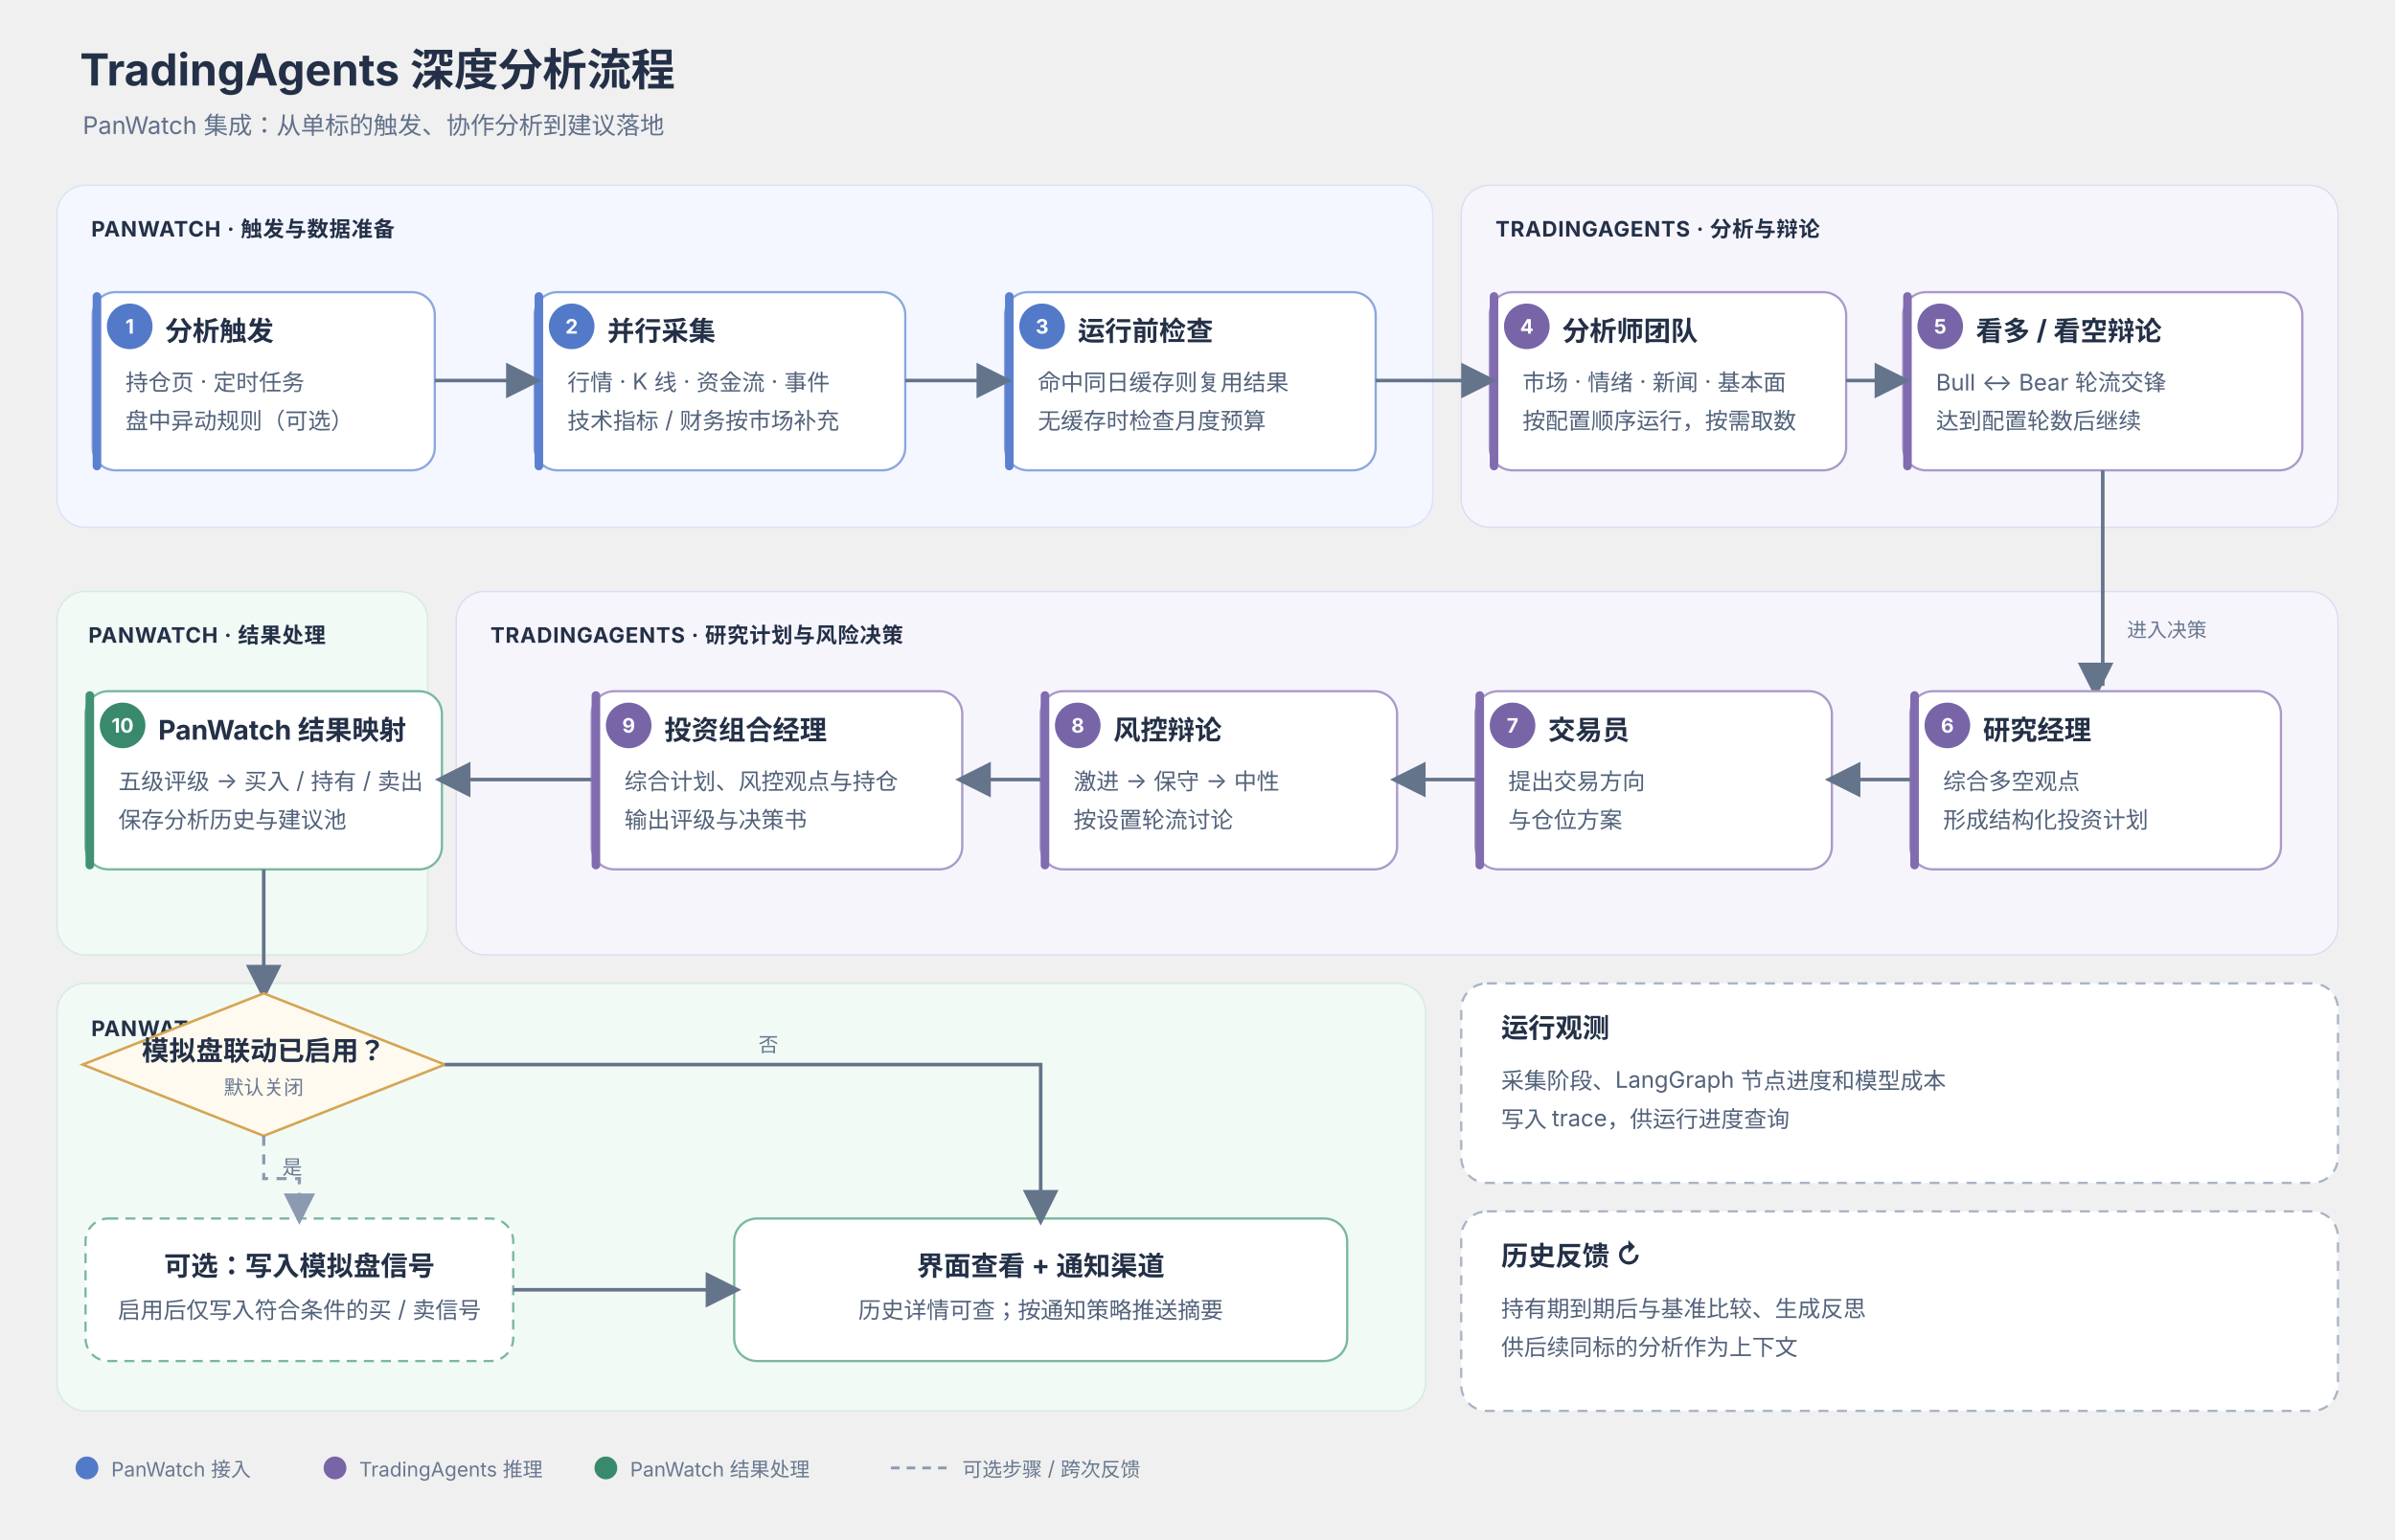
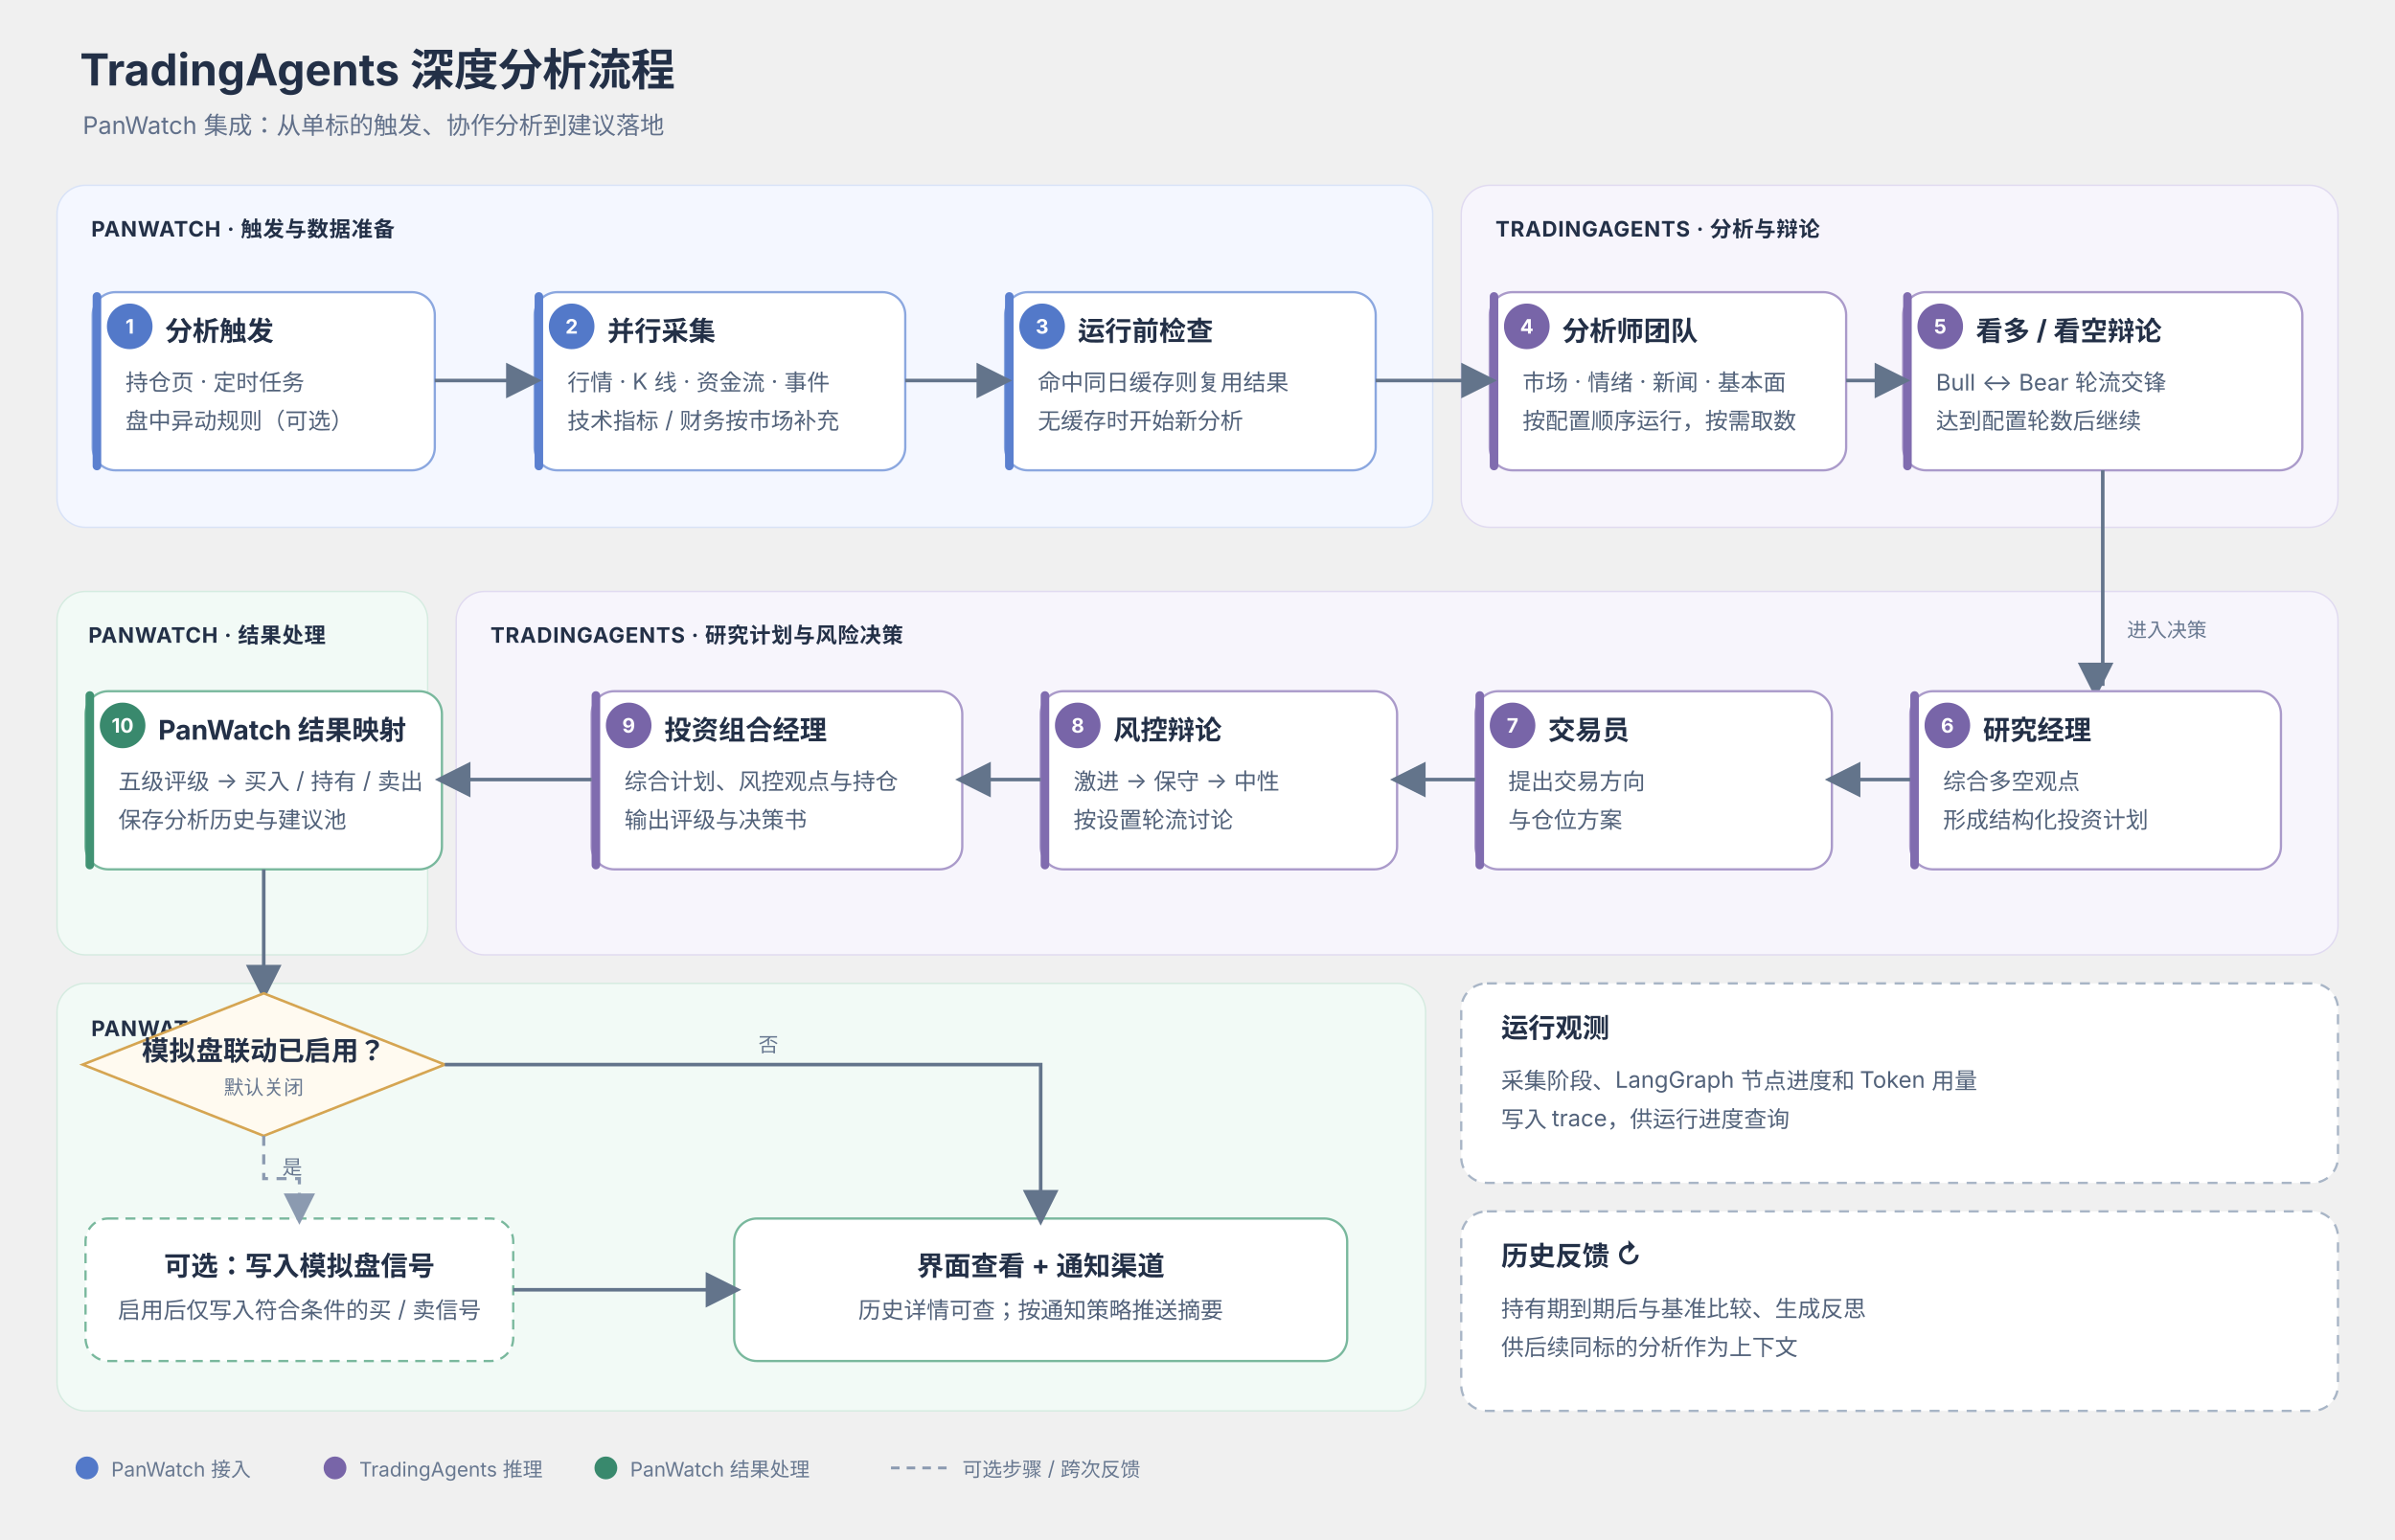
<svg xmlns="http://www.w3.org/2000/svg" width="1680" height="1080" viewBox="0 0 1680 1080" role="img" aria-labelledby="chart-title chart-desc">
  <defs>
    <marker id="arrow" markerWidth="10" markerHeight="10" refX="8" refY="5" orient="auto" markerUnits="strokeWidth">
      <path d="M0,0 L10,5 L0,10 Z" fill="#63748b" />
    </marker>
    <marker id="arrow-dash" markerWidth="10" markerHeight="10" refX="8" refY="5" orient="auto" markerUnits="strokeWidth">
      <path d="M0,0 L10,5 L0,10 Z" fill="#8b9ab0" />
    </marker>
  </defs>
  <style>
    text { font-family: -apple-system, BlinkMacSystemFont, "PingFang SC", "Microsoft YaHei", sans-serif; fill: #233047; }
    .main-title { font-size: 31px; font-weight: 700; }
    .subtitle { font-size: 17px; fill: #61708a; }
    .lane-label { font-size: 15px; font-weight: 700; letter-spacing: .5px; }
    .node-title { font-size: 19px; font-weight: 650; }
    .node-body { font-size: 16px; fill: #52627a; }
    .small { font-size: 14px; fill: #687890; }
    .step-text { font-size: 14px; font-weight: 700; fill: #fff; text-anchor: middle; dominant-baseline: central; }
    .center { text-anchor: middle; }
    .panel-pw { fill: #f4f7ff; stroke: #d8e2f7; }
    .panel-ta { fill: #f7f5fc; stroke: #e0daf0; }
    .panel-out { fill: #f2faf6; stroke: #d5ebe0; }
    .card-pw { fill: #fff; stroke: #8ba7df; }
    .card-ta { fill: #fff; stroke: #aa9aca; }
    .card-out { fill: #fff; stroke: #79b89d; }
    .card-note { fill: #fff; stroke: #a8b5c6; stroke-dasharray: 7 6; }
    .arrow { fill: none; stroke: #63748b; stroke-width: 2.5; marker-end: url(#arrow); }
    .arrow-dashed { fill: none; stroke: #8b9ab0; stroke-width: 2.2; stroke-dasharray: 7 6; marker-end: url(#arrow-dash); }
  </style>
  <text x="56" y="60" class="main-title">TradingAgents 深度分析流程</text>
  <text x="58" y="94" class="subtitle">PanWatch 集成：从单标的触发、协作分析到建议落地</text>
  <rect x="40" y="130" width="965" height="240" rx="20" class="panel-pw" />
  <text x="64" y="166" class="lane-label" fill="#4568ad">PANWATCH · 触发与数据准备</text>
  <rect x="1025" y="130" width="615" height="240" rx="20" class="panel-ta" />
  <text x="1049" y="166" class="lane-label" fill="#705d9f">TRADINGAGENTS · 分析与辩论</text>
  <rect x="65" y="205" width="240" height="125" rx="16" class="card-pw" stroke-width="1.6" />
  <rect x="65" y="205" width="6" height="125" rx="3" fill="#5b80cf" />
  <circle cx="91" cy="229" r="16" fill="#5379c9" />
  <text x="91" y="229" class="step-text">1</text>
  <text x="116" y="239" class="node-title">分析触发</text>
  <text x="88" y="274" class="node-body">持仓页 · 定时任务</text>
  <text x="88" y="301" class="node-body">盘中异动规则（可选）</text>
  <rect x="375" y="205" width="260" height="125" rx="16" class="card-pw" stroke-width="1.6" />
  <rect x="375" y="205" width="6" height="125" rx="3" fill="#5b80cf" />
  <circle cx="401" cy="229" r="16" fill="#5379c9" />
  <text x="401" y="229" class="step-text">2</text>
  <text x="426" y="239" class="node-title">并行采集</text>
  <text x="398" y="274" class="node-body">行情 · K 线 · 资金流 · 事件</text>
  <text x="398" y="301" class="node-body">技术指标 / 财务按市场补充</text>
  <rect x="705" y="205" width="260" height="125" rx="16" class="card-pw" stroke-width="1.6" />
  <rect x="705" y="205" width="6" height="125" rx="3" fill="#5b80cf" />
  <circle cx="731" cy="229" r="16" fill="#5379c9" />
  <text x="731" y="229" class="step-text">3</text>
  <text x="756" y="239" class="node-title">运行前检查</text>
  <text x="728" y="274" class="node-body">命中同日缓存则复用结果</text>
-   <text x="728" y="301" class="node-body">无缓存时检查月度预算</text>
+   <text x="728" y="301" class="node-body">无缓存时开始新分析</text>
  <rect x="1045" y="205" width="250" height="125" rx="16" class="card-ta" stroke-width="1.6" />
  <rect x="1045" y="205" width="6" height="125" rx="3" fill="#806caf" />
  <circle cx="1071" cy="229" r="16" fill="#7865a8" />
  <text x="1071" y="229" class="step-text">4</text>
  <text x="1096" y="239" class="node-title">分析师团队</text>
  <text x="1068" y="274" class="node-body">市场 · 情绪 · 新闻 · 基本面</text>
  <text x="1068" y="301" class="node-body">按配置顺序运行，按需取数</text>
  <rect x="1335" y="205" width="280" height="125" rx="16" class="card-ta" stroke-width="1.6" />
  <rect x="1335" y="205" width="6" height="125" rx="3" fill="#806caf" />
  <circle cx="1361" cy="229" r="16" fill="#7865a8" />
  <text x="1361" y="229" class="step-text">5</text>
  <text x="1386" y="239" class="node-title">看多 / 看空辩论</text>
  <text x="1358" y="274" class="node-body">Bull ↔ Bear 轮流交锋</text>
  <text x="1358" y="301" class="node-body">达到配置轮数后继续</text>
  <path d="M305 267 H375" class="arrow" />
  <path d="M635 267 H705" class="arrow" />
  <path d="M965 267 H1045" class="arrow" />
  <path d="M1295 267 H1335" class="arrow" />
  <rect x="40" y="415" width="260" height="255" rx="20" class="panel-out" />
  <text x="62" y="451" class="lane-label" fill="#36795e">PANWATCH · 结果处理</text>
  <rect x="320" y="415" width="1320" height="255" rx="20" class="panel-ta" />
  <text x="344" y="451" class="lane-label" fill="#705d9f">TRADINGAGENTS · 研究计划与风险决策</text>
  <path d="M1475 330 V480 H1470 V485" class="arrow" />
  <text x="1492" y="447" class="small">进入决策</text>
  <rect x="1340" y="485" width="260" height="125" rx="16" class="card-ta" stroke-width="1.6" />
  <rect x="1340" y="485" width="6" height="125" rx="3" fill="#806caf" />
  <circle cx="1366" cy="509" r="16" fill="#7865a8" />
  <text x="1366" y="509" class="step-text">6</text>
  <text x="1391" y="519" class="node-title">研究经理</text>
  <text x="1363" y="554" class="node-body">综合多空观点</text>
  <text x="1363" y="581" class="node-body">形成结构化投资计划</text>
  <rect x="1035" y="485" width="250" height="125" rx="16" class="card-ta" stroke-width="1.6" />
  <rect x="1035" y="485" width="6" height="125" rx="3" fill="#806caf" />
  <circle cx="1061" cy="509" r="16" fill="#7865a8" />
  <text x="1061" y="509" class="step-text">7</text>
  <text x="1086" y="519" class="node-title">交易员</text>
  <text x="1058" y="554" class="node-body">提出交易方向</text>
  <text x="1058" y="581" class="node-body">与仓位方案</text>
  <rect x="730" y="485" width="250" height="125" rx="16" class="card-ta" stroke-width="1.6" />
  <rect x="730" y="485" width="6" height="125" rx="3" fill="#806caf" />
  <circle cx="756" cy="509" r="16" fill="#7865a8" />
  <text x="756" y="509" class="step-text">8</text>
  <text x="781" y="519" class="node-title">风控辩论</text>
  <text x="753" y="554" class="node-body">激进 → 保守 → 中性</text>
  <text x="753" y="581" class="node-body">按设置轮流讨论</text>
  <rect x="415" y="485" width="260" height="125" rx="16" class="card-ta" stroke-width="1.6" />
  <rect x="415" y="485" width="6" height="125" rx="3" fill="#806caf" />
  <circle cx="441" cy="509" r="16" fill="#7865a8" />
  <text x="441" y="509" class="step-text">9</text>
  <text x="466" y="519" class="node-title">投资组合经理</text>
  <text x="438" y="554" class="node-body">综合计划、风控观点与持仓</text>
  <text x="438" y="581" class="node-body">输出评级与决策书</text>
  <rect x="60" y="485" width="250" height="125" rx="16" class="card-out" stroke-width="1.6" />
  <rect x="60" y="485" width="6" height="125" rx="3" fill="#419273" />
  <circle cx="86" cy="509" r="16" fill="#39896d" />
  <text x="86" y="509" class="step-text">10</text>
  <text x="111" y="519" class="node-title">PanWatch 结果映射</text>
  <text x="83" y="554" class="node-body">五级评级 → 买入 / 持有 / 卖出</text>
  <text x="83" y="581" class="node-body">保存分析历史与建议池</text>
  <path d="M1340 547 H1285" class="arrow" />
  <path d="M1035 547 H980" class="arrow" />
  <path d="M730 547 H675" class="arrow" />
  <path d="M415 547 H310" class="arrow" />
  <rect x="40" y="690" width="960" height="300" rx="20" class="panel-out" />
  <text x="64" y="727" class="lane-label" fill="#36795e">PANWATCH · 建议交付</text>
  <path d="M185 610 V697" class="arrow" />
  <path d="M185 697 L312 747 L185 797 L58 747 Z" fill="#fffaf0" stroke="#d5a552" stroke-width="1.8" />
  <text x="185" y="744" class="node-title center" font-size="17">模拟盘联动已启用？</text>
  <text x="185" y="768" class="small center">默认关闭</text>
  <rect x="60" y="855" width="300" height="100" rx="16" class="card-out" stroke-width="1.6" stroke-dasharray="7 5" />
  <text x="210" y="895" class="node-title center">可选：写入模拟盘信号</text>
  <text x="210" y="925" class="node-body center">启用后仅写入符合条件的买 / 卖信号</text>
  <rect x="515" y="855" width="430" height="100" rx="16" class="card-out" stroke-width="1.6" />
  <text x="730" y="895" class="node-title center">界面查看 + 通知渠道</text>
  <text x="730" y="925" class="node-body center">历史详情可查；按通知策略推送摘要</text>
  <path d="M185 797 V827 H210 V855" class="arrow-dashed" />
  <text x="198" y="824" class="small">是</text>
  <path d="M312 747 H730 V855" class="arrow" />
  <text x="532" y="738" class="small">否</text>
  <path d="M360 905 H515" class="arrow" />
  <rect x="1025" y="690" width="615" height="140" rx="18" class="card-note" stroke-width="1.6" />
  <text x="1053" y="728" class="node-title">运行观测</text>
-   <text x="1053" y="764" class="node-body">采集阶段、LangGraph 节点进度和模型成本</text>
+   <text x="1053" y="764" class="node-body">采集阶段、LangGraph 节点进度和 Token 用量</text>
  <text x="1053" y="791" class="node-body">写入 trace，供运行进度查询</text>
  <rect x="1025" y="850" width="615" height="140" rx="18" class="card-note" stroke-width="1.6" />
  <text x="1053" y="888" class="node-title">历史反馈 ↻</text>
  <text x="1053" y="924" class="node-body">持有期到期后与基准比较、生成反思</text>
  <text x="1053" y="951" class="node-body">供后续同标的分析作为上下文</text>
  <circle cx="61" cy="1030" r="8" fill="#5379c9" />
  <text x="78" y="1036" class="small">PanWatch 接入</text>
  <circle cx="235" cy="1030" r="8" fill="#7865a8" />
  <text x="252" y="1036" class="small">TradingAgents 推理</text>
  <circle cx="425" cy="1030" r="8" fill="#39896d" />
  <text x="442" y="1036" class="small">PanWatch 结果处理</text>
  <line x1="625" y1="1030" x2="665" y2="1030" stroke="#8b9ab0" stroke-width="2" stroke-dasharray="6 5" />
  <text x="675" y="1036" class="small">可选步骤 / 跨次反馈</text>
</svg>
